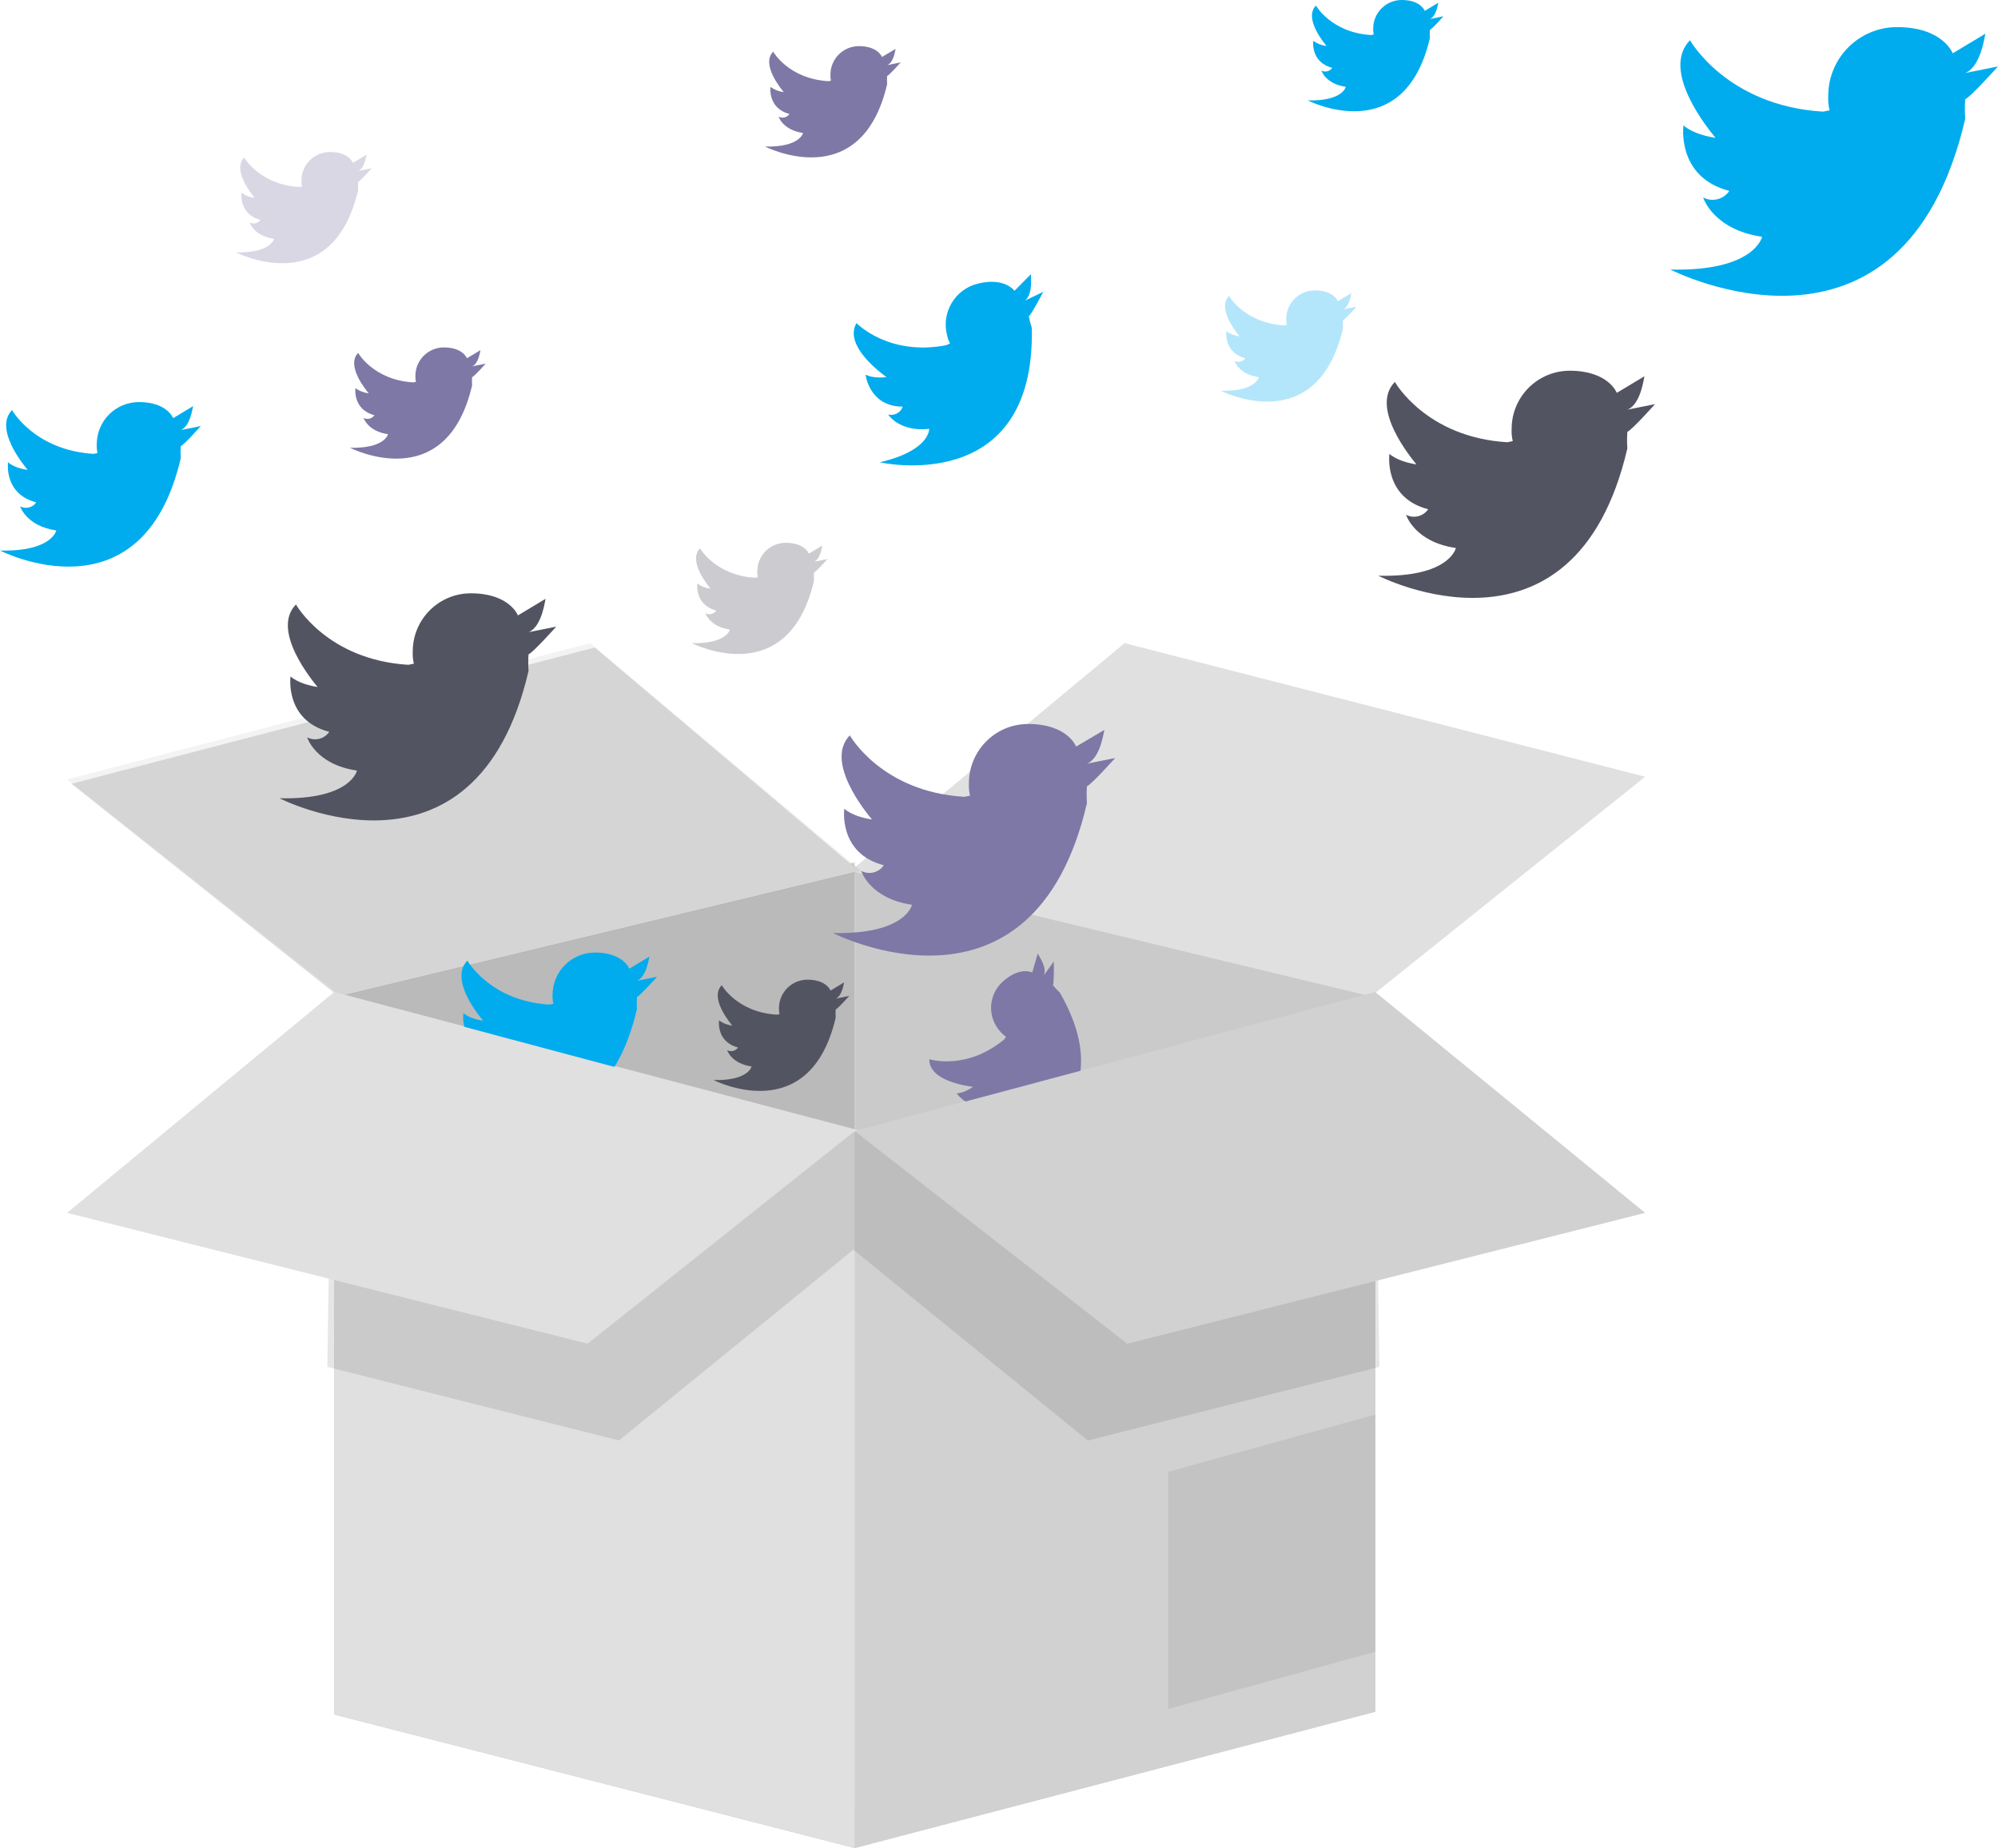
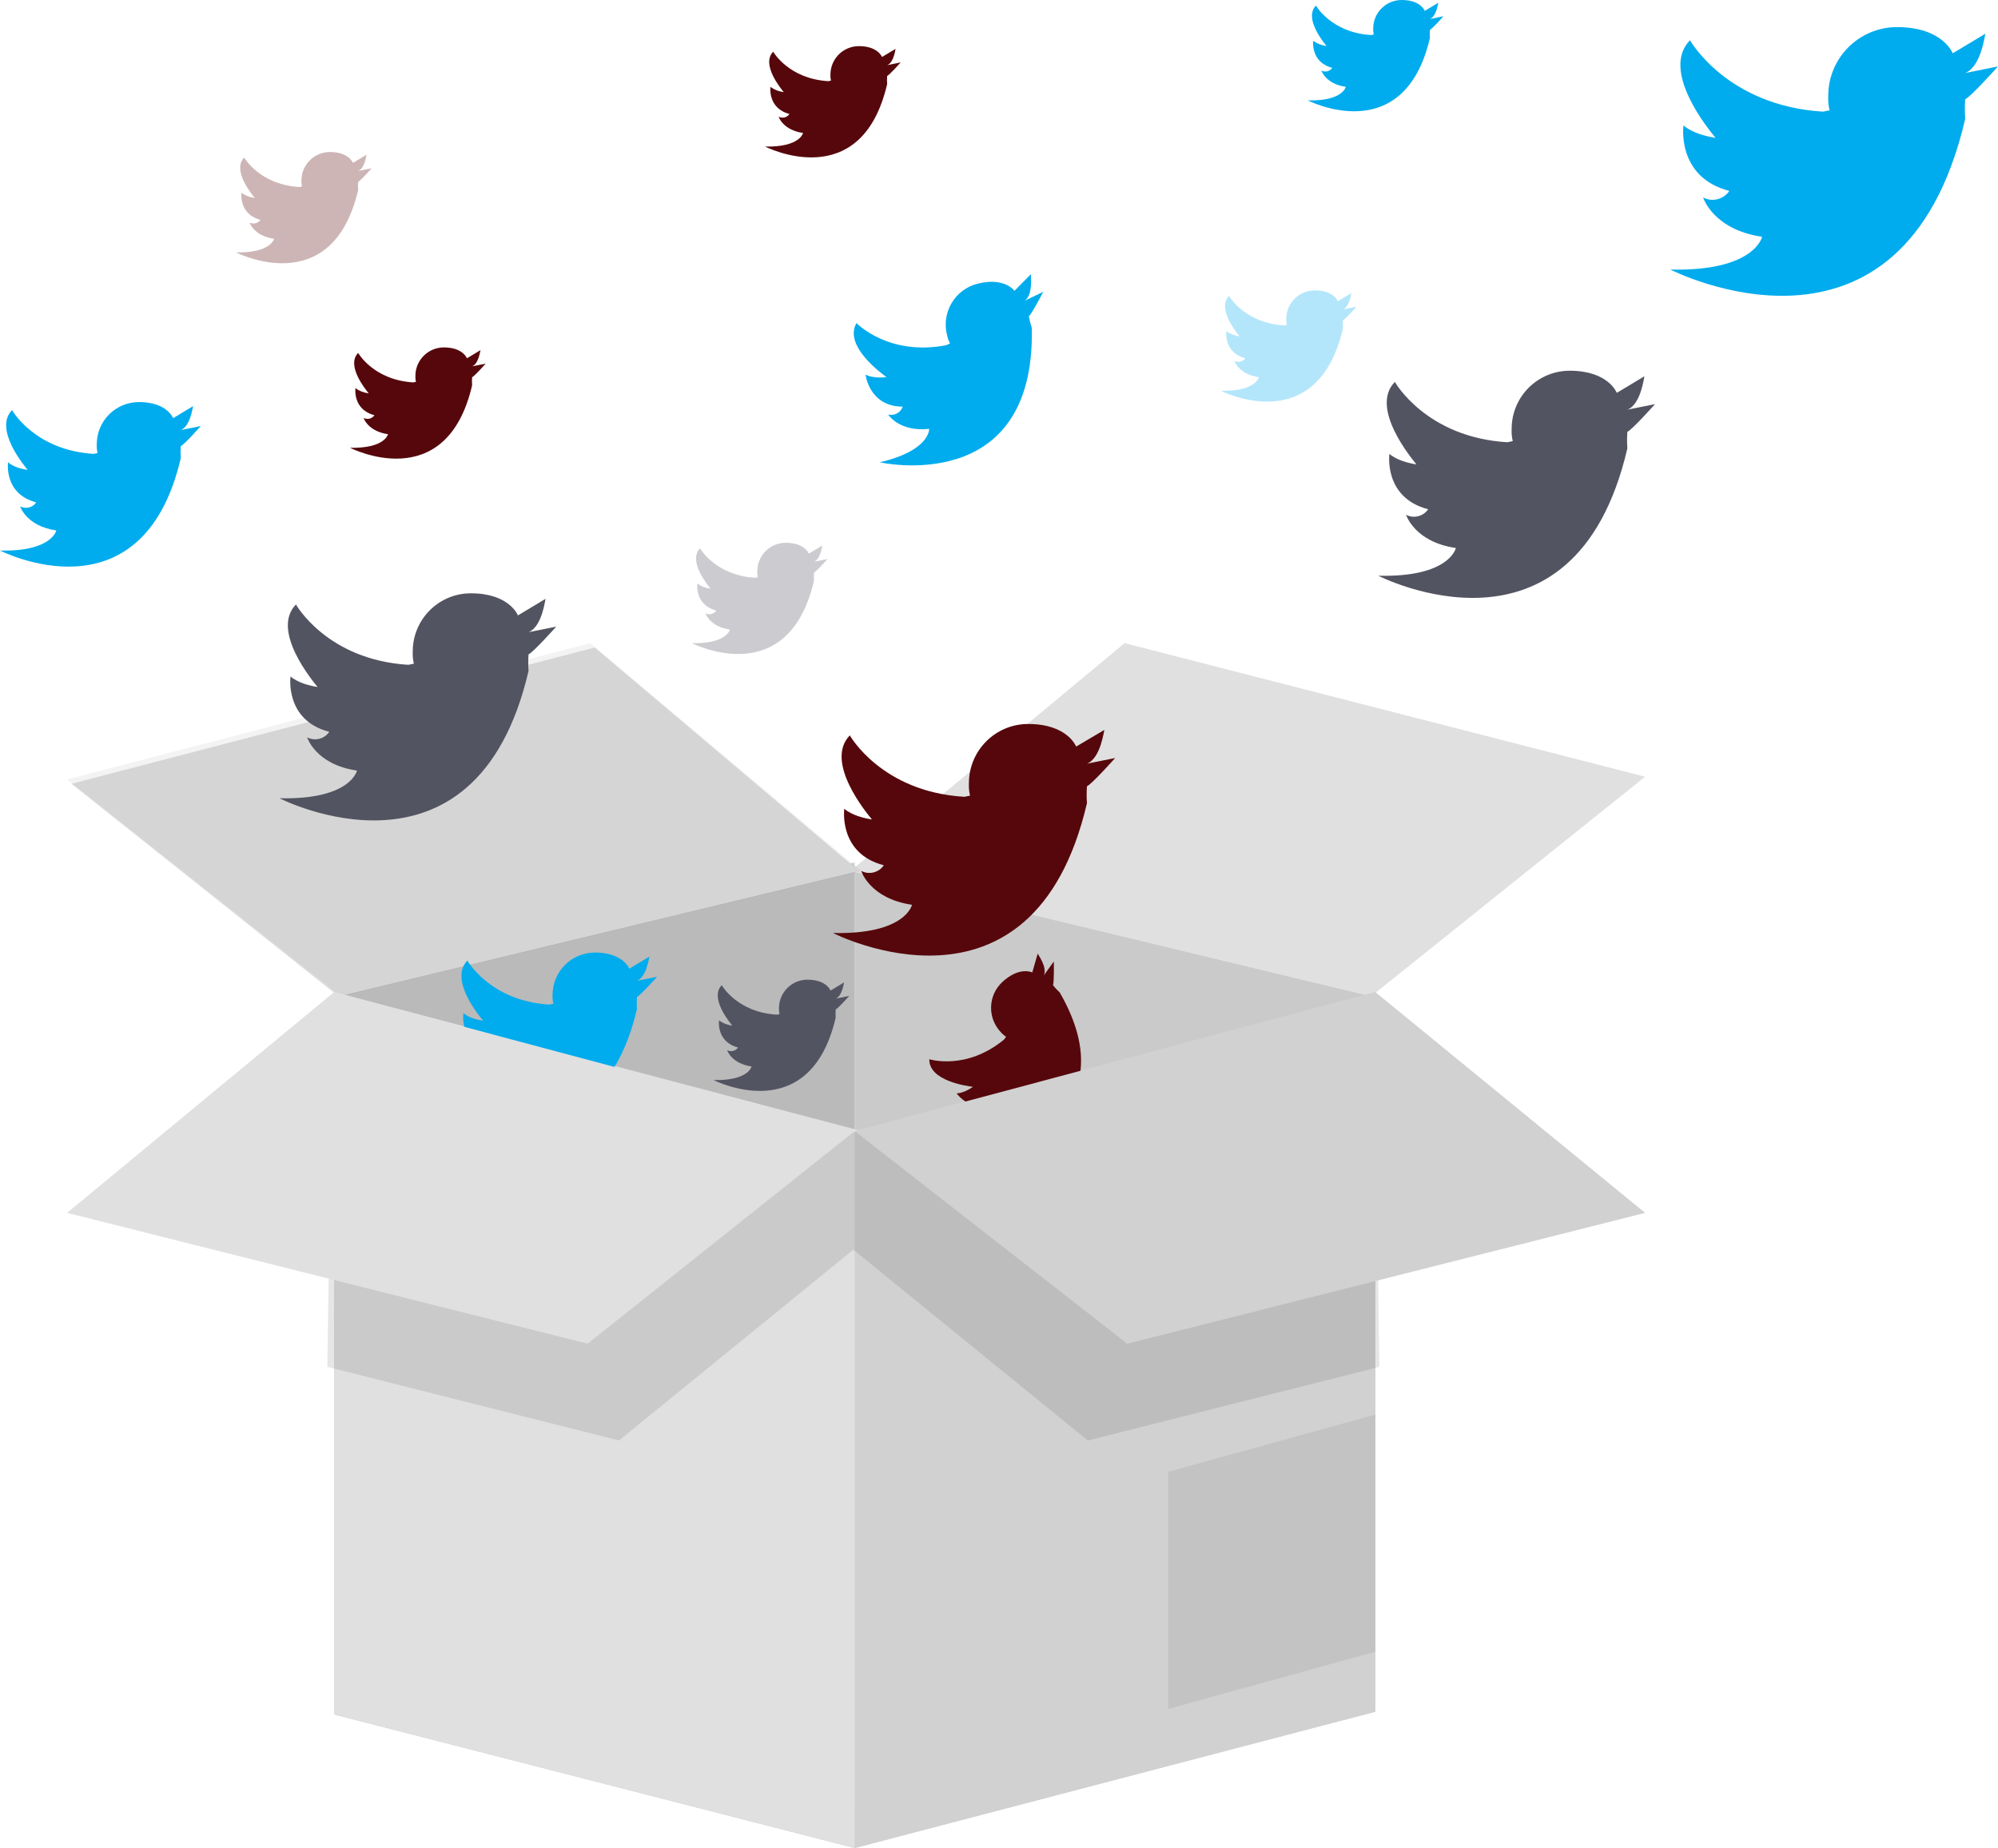
<svg xmlns="http://www.w3.org/2000/svg" id="5315dcf4-9ab7-45f5-a3d8-2e76525705db" data-name="Layer 1" width="813.15" height="752" viewBox="0 0 813.15 752">
  <polygon points="559.73 403.7 347.86 352.67 347.86 752 559.73 696.54 559.73 403.7" fill="#e0e0e0" />
  <polygon points="559.73 403.7 347.86 352.67 347.86 752 559.73 696.54 559.73 403.7" opacity="0.1" />
  <polygon points="135.99 403.7 347.86 352.67 347.86 752 135.99 697.65 135.99 403.7" fill="#e0e0e0" />
  <polygon points="135.99 401.93 347.86 350.91 347.86 752 135.99 697.65 135.99 401.93" opacity="0.17" />
  <polygon points="346.09 354.44 457.68 261.71 669.54 316.07 557.96 405.46 346.09 354.44" fill="#e0e0e0" />
  <polygon points="29.05 318.94 137.76 405.46 349.62 354.44 242.03 263.48 29.05 318.94" fill="#e0e0e0" />
  <polygon points="27.29 317.18 138.64 405.46 350.51 354.44 240.26 261.71 27.29 317.18" opacity="0.05" />
  <polygon points="135.99 403.7 135.99 697.65 347.86 752 350.72 460.27 135.99 403.7" fill="#e0e0e0" />
  <polygon points="559.73 696.54 347.86 752 347.86 460.27 559.73 403.7 559.73 696.54" fill="#e0e0e0" />
  <polygon points="559.73 696.54 347.86 752 347.86 460.27 559.73 403.7 559.73 696.54" opacity="0.07" />
  <polygon points="475.42 598.92 475.42 695.43 559.73 672.13 559.73 575.63 475.42 598.92" opacity="0.07" />
  <polygon points="133.22 556.22 251.91 586.17 347.31 508.52 347.31 460.82 135.44 407.58 133.22 556.22" opacity="0.1" />
  <polygon points="561.39 556.22 442.7 586.17 347.31 508.52 347.31 460.82 559.17 407.58 561.39 556.22" opacity="0.1" />
  <path d="M452.66,473.1l8.21-1.64s-6.9,7.72-8.21,8.21h0a33.05,33.05,0,0,0,0,4.93c-15.77,67.69-73.93,37.79-73.93,37.79,21.19.49,23-8.21,23-8.21-12.32-1.81-14.79-9.86-14.79-9.86a5.08,5.08,0,0,0,6.57-1.64c-13.31-3.45-11.5-16.43-11.5-16.43,2.3,2,5.91,2.79,8.05,3.12-1.48-1.81-14-16.76-6.41-24.48,0,0,9.2,16.43,33.35,17.91l1.64-.33a12.89,12.89,0,0,1-.33-3.61,17.25,17.25,0,0,1,17.25-17.25c11.5,0,14,6.57,14,6.57l8.21-4.93C457.59,463.24,456.77,471.46,452.66,473.1Z" transform="translate(-193.43 -74)" fill="#00aced" />
  <polygon points="135.99 403.7 27.29 493.55 239.15 546.79 347.86 460.27 135.99 403.7" fill="#e0e0e0" />
-   <path d="M618.25,470.91l4.06-5.65s.18,8.6-.34,9.65h0a27.47,27.47,0,0,0,2.79,3c28.77,50.08-23.53,64.86-23.53,64.86,13.16-11.71,9.33-18,9.33-18C602,530.62,596,527.12,596,527.12a4.22,4.22,0,0,0,3.06-4.72c-10,5.44-16.3-3.47-16.3-3.47,2.52-.1,5.18-1.65,6.66-2.66-1.92-.26-18-2.27-17.77-11.25,0,0,14.9,4.77,30.42-8l.81-1.13a10.71,10.71,0,0,1-2.25-2,14.33,14.33,0,0,1,.71-20.26c7-6.52,12.21-3.92,12.21-3.92l2.2-7.65C615.66,462.13,619.81,467.58,618.25,470.91Z" transform="translate(-193.43 -74)" fill="#7e78a6" />
+   <path d="M618.25,470.91l4.06-5.65s.18,8.6-.34,9.65h0a27.47,27.47,0,0,0,2.79,3c28.77,50.08-23.53,64.86-23.53,64.86,13.16-11.71,9.33-18,9.33-18C602,530.62,596,527.12,596,527.12a4.22,4.22,0,0,0,3.06-4.72c-10,5.44-16.3-3.47-16.3-3.47,2.52-.1,5.18-1.65,6.66-2.66-1.92-.26-18-2.27-17.77-11.25,0,0,14.9,4.77,30.42-8l.81-1.13a10.71,10.71,0,0,1-2.25-2,14.33,14.33,0,0,1,.71-20.26c7-6.52,12.21-3.92,12.21-3.92l2.2-7.65C615.66,462.13,619.81,467.58,618.25,470.91Z" transform="translate(-193.43 -74)" fill="#56070b" />
  <polygon points="559.73 403.7 669.54 493.55 458.78 546.79 347.86 460.27 559.73 403.7" fill="#e0e0e0" />
  <polygon points="559.73 403.7 669.54 493.55 458.78 546.79 347.86 460.27 559.73 403.7" opacity="0.07" />
  <path d="M610.52,196.35l7.51-3.61s-4.74,9.15-5.89,9.95h0a32.88,32.88,0,0,0,1.22,4.75c1.53,69.12-61.9,54.68-61.9,54.68,20.54-4.76,20.13-13.6,20.13-13.6-12.32,1.3-16.68-5.84-16.68-5.84a5,5,0,0,0,5.93-3.21c-13.68,0-15.14-13-15.14-13,2.7,1.33,6.39,1.23,8.53,1-1.87-1.38-17.6-12.7-12.22-22,0,0,12.93,13.56,36.56,9l1.5-.72a12.82,12.82,0,0,1-1.21-3.4,17.16,17.16,0,0,1,12.36-20.89c11.08-2.84,15.08,2.88,15.08,2.88l6.7-6.78C612.83,185.63,614.07,193.75,610.52,196.35Z" transform="translate(-193.43 -74)" fill="#00aced" />
  <path d="M267,249l8.17-1.63s-6.86,7.68-8.17,8.17h0a32.88,32.88,0,0,0,0,4.9c-15.69,67.33-73.54,37.59-73.54,37.59,21.08.49,22.88-8.17,22.88-8.17-12.26-1.8-14.71-9.81-14.71-9.81a5,5,0,0,0,6.54-1.63C194.9,275,196.7,262.12,196.7,262.12c2.29,2,5.88,2.78,8,3.11-1.47-1.8-13.89-16.67-6.37-24.35,0,0,9.15,16.34,33.18,17.81l1.63-.33a12.82,12.82,0,0,1-.33-3.6A17.16,17.16,0,0,1,250,237.61c11.44,0,13.89,6.54,13.89,6.54l8.17-4.9C271.87,239.24,271.06,247.41,267,249Z" transform="translate(-193.43 -74)" fill="#00aced" />
  <path d="M993.24,103.71l13.33-2.67s-11.2,12.53-13.33,13.33h0a53.64,53.64,0,0,0,0,8c-25.6,109.85-120,61.32-120,61.32,34.39.8,37.33-13.33,37.33-13.33-20-2.93-24-16-24-16a8.24,8.24,0,0,0,10.66-2.67c-21.6-5.6-18.66-26.66-18.66-26.66,3.73,3.2,9.6,4.53,13.06,5.07-2.4-2.93-22.66-27.2-10.4-39.73,0,0,14.93,26.66,54.12,29.06l2.67-.53a20.92,20.92,0,0,1-.53-5.87,28,28,0,0,1,28-28c18.66,0,22.66,10.66,22.66,10.66l13.33-8C1001.24,87.71,999.91,101,993.24,103.71Z" transform="translate(-193.43 -74)" fill="#00aced" />
  <path d="M775.38,81.73l5.52-1.1s-4.64,5.19-5.52,5.52h0a22.21,22.21,0,0,0,0,3.31c-10.6,45.5-49.69,25.4-49.69,25.4,14.25.33,15.46-5.52,15.46-5.52-8.28-1.21-9.94-6.63-9.94-6.63a3.41,3.41,0,0,0,4.42-1.1c-8.94-2.32-7.73-11-7.73-11a11.48,11.48,0,0,0,5.41,2.1c-1-1.21-9.39-11.26-4.31-16.45,0,0,6.18,11,22.42,12l1.1-.22a8.66,8.66,0,0,1-.22-2.43A11.59,11.59,0,0,1,763.9,74c7.73,0,9.39,4.42,9.39,4.42l5.52-3.31C778.69,75.1,778.14,80.63,775.38,81.73Z" transform="translate(-193.43 -74)" fill="#00aced" />
  <path d="M524.71,302.58l5.52-1.1s-4.64,5.19-5.52,5.52h0a22.21,22.21,0,0,0,0,3.31c-10.6,45.5-49.69,25.4-49.69,25.4,14.25.33,15.46-5.52,15.46-5.52-8.28-1.21-9.94-6.63-9.94-6.63a3.41,3.41,0,0,0,4.42-1.1c-8.94-2.32-7.73-11-7.73-11a11.48,11.48,0,0,0,5.41,2.1c-1-1.21-9.39-11.26-4.31-16.45,0,0,6.18,11,22.42,12l1.1-.22a8.66,8.66,0,0,1-.22-2.43,11.59,11.59,0,0,1,11.59-11.59c7.73,0,9.39,4.42,9.39,4.42l5.52-3.31C528,296,527.47,301.48,524.71,302.58Z" transform="translate(-193.43 -74)" fill="#535461" opacity="0.3" />
  <path d="M740,199.89l5.52-1.1S740.93,204,740,204.3h0a22.21,22.21,0,0,0,0,3.31c-10.6,45.5-49.69,25.4-49.69,25.4,14.25.33,15.46-5.52,15.46-5.52-8.28-1.21-9.94-6.63-9.94-6.63a3.41,3.41,0,0,0,4.42-1.1c-8.94-2.32-7.73-11-7.73-11a11.48,11.48,0,0,0,5.41,2.1c-1-1.21-9.39-11.26-4.31-16.45,0,0,6.18,11,22.42,12l1.1-.22a8.66,8.66,0,0,1-.22-2.43,11.59,11.59,0,0,1,11.59-11.59c7.73,0,9.39,4.42,9.39,4.42l5.52-3.31C743.36,193.26,742.8,198.78,740,199.89Z" transform="translate(-193.43 -74)" fill="#00aced" opacity="0.3" />
-   <path d="M635.8,384.76l11.48-2.3s-9.65,10.8-11.48,11.48h0a46.21,46.21,0,0,0,0,6.89c-22.05,94.63-103.36,52.83-103.36,52.83,29.63.69,32.16-11.48,32.16-11.48-17.23-2.53-20.67-13.78-20.67-13.78a7.1,7.1,0,0,0,9.19-2.3c-18.6-4.82-16.08-23-16.08-23,3.22,2.76,8.27,3.9,11.25,4.36-2.07-2.53-19.52-23.43-9-34.22,0,0,12.86,23,46.63,25l2.3-.46a18,18,0,0,1-.46-5.05,24.11,24.11,0,0,1,24.12-24.12c16.08,0,19.52,9.19,19.52,9.19L642.92,371C642.69,371,641.54,382.47,635.8,384.76Z" transform="translate(-193.43 -74)" fill="#7e78a6" />
-   <path d="M554.52,100.5,560,99.4s-4.64,5.19-5.52,5.52h0a22.21,22.21,0,0,0,0,3.31c-10.6,45.5-49.69,25.4-49.69,25.4,14.25.33,15.46-5.52,15.46-5.52-8.28-1.21-9.94-6.63-9.94-6.63a3.41,3.41,0,0,0,4.42-1.1c-8.94-2.32-7.73-11-7.73-11a11.48,11.48,0,0,0,5.41,2.1c-1-1.21-9.39-11.26-4.31-16.45,0,0,6.18,11,22.42,12l1.1-.22a8.66,8.66,0,0,1-.22-2.43A11.59,11.59,0,0,1,543,92.77c7.73,0,9.39,4.42,9.39,4.42l5.52-3.31C557.84,93.88,557.29,99.4,554.52,100.5Z" transform="translate(-193.43 -74)" fill="#7e78a6" />
-   <path d="M385.57,223.08l5.52-1.1s-4.64,5.19-5.52,5.52h0a22.21,22.21,0,0,0,0,3.31c-10.6,45.5-49.69,25.4-49.69,25.4,14.25.33,15.46-5.52,15.46-5.52-8.28-1.21-9.94-6.63-9.94-6.63a3.41,3.41,0,0,0,4.42-1.1c-8.94-2.32-7.73-11-7.73-11a11.48,11.48,0,0,0,5.41,2.1c-1-1.21-9.39-11.26-4.31-16.45,0,0,6.18,11,22.42,12l1.1-.22a8.66,8.66,0,0,1-.22-2.43,11.59,11.59,0,0,1,11.59-11.59c7.73,0,9.39,4.42,9.39,4.42l5.52-3.31C388.88,216.45,388.33,222,385.57,223.08Z" transform="translate(-193.43 -74)" fill="#7e78a6" />
-   <path d="M339.19,143.57l5.52-1.1s-4.64,5.19-5.52,5.52h0a22.21,22.21,0,0,0,0,3.31c-10.6,45.5-49.69,25.4-49.69,25.4,14.25.33,15.46-5.52,15.46-5.52-8.28-1.21-9.94-6.63-9.94-6.63a3.41,3.41,0,0,0,4.42-1.1c-8.94-2.32-7.73-11-7.73-11a11.48,11.48,0,0,0,5.41,2.1c-1-1.21-9.39-11.26-4.31-16.45,0,0,6.18,11,22.42,12l1.1-.22a8.66,8.66,0,0,1-.22-2.43,11.59,11.59,0,0,1,11.59-11.59c7.73,0,9.39,4.42,9.39,4.42l5.52-3.31C342.5,136.94,342,142.47,339.19,143.57Z" transform="translate(-193.43 -74)" fill="#7e78a6" opacity="0.3" />
+   <path d="M635.8,384.76l11.48-2.3s-9.65,10.8-11.48,11.48h0a46.21,46.21,0,0,0,0,6.89c-22.05,94.63-103.36,52.83-103.36,52.83,29.63.69,32.16-11.48,32.16-11.48-17.23-2.53-20.67-13.78-20.67-13.78a7.1,7.1,0,0,0,9.19-2.3c-18.6-4.82-16.08-23-16.08-23,3.22,2.76,8.27,3.9,11.25,4.36-2.07-2.53-19.52-23.43-9-34.22,0,0,12.86,23,46.63,25l2.3-.46a18,18,0,0,1-.46-5.05,24.11,24.11,0,0,1,24.12-24.12c16.08,0,19.52,9.19,19.52,9.19L642.92,371C642.69,371,641.54,382.47,635.8,384.76Z" transform="translate(-193.43 -74)" fill="#56070b" />
+   <path d="M554.52,100.5,560,99.4s-4.64,5.19-5.52,5.52h0a22.21,22.21,0,0,0,0,3.31c-10.6,45.5-49.69,25.4-49.69,25.4,14.25.33,15.46-5.52,15.46-5.52-8.28-1.21-9.94-6.63-9.94-6.63a3.41,3.41,0,0,0,4.42-1.1c-8.94-2.32-7.73-11-7.73-11a11.48,11.48,0,0,0,5.41,2.1c-1-1.21-9.39-11.26-4.31-16.45,0,0,6.18,11,22.42,12l1.1-.22a8.66,8.66,0,0,1-.22-2.43A11.59,11.59,0,0,1,543,92.77c7.73,0,9.39,4.42,9.39,4.42l5.52-3.31C557.84,93.88,557.29,99.4,554.52,100.5Z" transform="translate(-193.43 -74)" fill="#56070b" />
+   <path d="M385.57,223.08l5.52-1.1s-4.64,5.19-5.52,5.52h0a22.21,22.21,0,0,0,0,3.31c-10.6,45.5-49.69,25.4-49.69,25.4,14.25.33,15.46-5.52,15.46-5.52-8.28-1.21-9.94-6.63-9.94-6.63a3.41,3.41,0,0,0,4.42-1.1c-8.94-2.32-7.73-11-7.73-11a11.48,11.48,0,0,0,5.41,2.1c-1-1.21-9.39-11.26-4.31-16.45,0,0,6.18,11,22.42,12l1.1-.22a8.66,8.66,0,0,1-.22-2.43,11.59,11.59,0,0,1,11.59-11.59c7.73,0,9.39,4.42,9.39,4.42l5.52-3.31C388.88,216.45,388.33,222,385.57,223.08Z" transform="translate(-193.43 -74)" fill="#56070b" />
+   <path d="M339.19,143.57l5.52-1.1s-4.64,5.19-5.52,5.52h0a22.21,22.21,0,0,0,0,3.31c-10.6,45.5-49.69,25.4-49.69,25.4,14.25.33,15.46-5.52,15.46-5.52-8.28-1.21-9.94-6.63-9.94-6.63a3.41,3.41,0,0,0,4.42-1.1c-8.94-2.32-7.73-11-7.73-11a11.48,11.48,0,0,0,5.41,2.1c-1-1.21-9.39-11.26-4.31-16.45,0,0,6.18,11,22.42,12l1.1-.22a8.66,8.66,0,0,1-.22-2.43,11.59,11.59,0,0,1,11.59-11.59c7.73,0,9.39,4.42,9.39,4.42l5.52-3.31C342.5,136.94,342,142.47,339.19,143.57Z" transform="translate(-193.43 -74)" fill="#56070b" opacity="0.3" />
  <path d="M533.54,480.37l5.52-1.1s-4.64,5.19-5.52,5.52h0a22.21,22.21,0,0,0,0,3.31c-10.6,45.5-49.69,25.4-49.69,25.4,14.25.33,15.46-5.52,15.46-5.52-8.28-1.21-9.94-6.63-9.94-6.63a3.41,3.41,0,0,0,4.42-1.1c-8.94-2.32-7.73-11-7.73-11a11.48,11.48,0,0,0,5.41,2.1c-1-1.21-9.39-11.26-4.31-16.45,0,0,6.18,11,22.42,12l1.1-.22a8.66,8.66,0,0,1-.22-2.43,11.59,11.59,0,0,1,11.59-11.59c7.73,0,9.39,4.42,9.39,4.42l5.52-3.31C536.86,473.75,536.3,479.27,533.54,480.37Z" transform="translate(-193.43 -74)" fill="#535461" />
  <path d="M855.77,240.7,867,238.45s-9.46,10.59-11.26,11.26h0a45.32,45.32,0,0,0,0,6.76c-21.63,92.81-101.37,51.81-101.37,51.81C783.46,309,785.94,297,785.94,297c-16.9-2.48-20.27-13.52-20.27-13.52a7,7,0,0,0,9-2.25c-18.25-4.73-15.77-22.53-15.77-22.53,3.15,2.7,8.11,3.83,11,4.28-2-2.48-19.15-23-8.79-33.57,0,0,12.62,22.53,45.73,24.55l2.25-.45a17.67,17.67,0,0,1-.45-5,23.65,23.65,0,0,1,23.65-23.65c15.77,0,19.15,9,19.15,9l11.26-6.76C862.53,227.18,861.4,238.45,855.77,240.7Z" transform="translate(-193.43 -74)" fill="#535461" />
  <path d="M408.54,331.25,419.8,329s-9.46,10.59-11.26,11.26h0a45.32,45.32,0,0,0,0,6.76c-21.63,92.81-101.37,51.81-101.37,51.81,29.06.68,31.54-11.26,31.54-11.26-16.9-2.48-20.27-13.52-20.27-13.52a7,7,0,0,0,9-2.25c-18.25-4.73-15.77-22.53-15.77-22.53,3.15,2.7,8.11,3.83,11,4.28-2-2.48-19.15-23-8.79-33.57,0,0,12.62,22.53,45.73,24.55l2.25-.45a17.67,17.67,0,0,1-.45-5,23.65,23.65,0,0,1,23.65-23.65c15.77,0,19.15,9,19.15,9l11.26-6.76C415.3,317.73,414.17,329,408.54,331.25Z" transform="translate(-193.43 -74)" fill="#535461" />
</svg>
